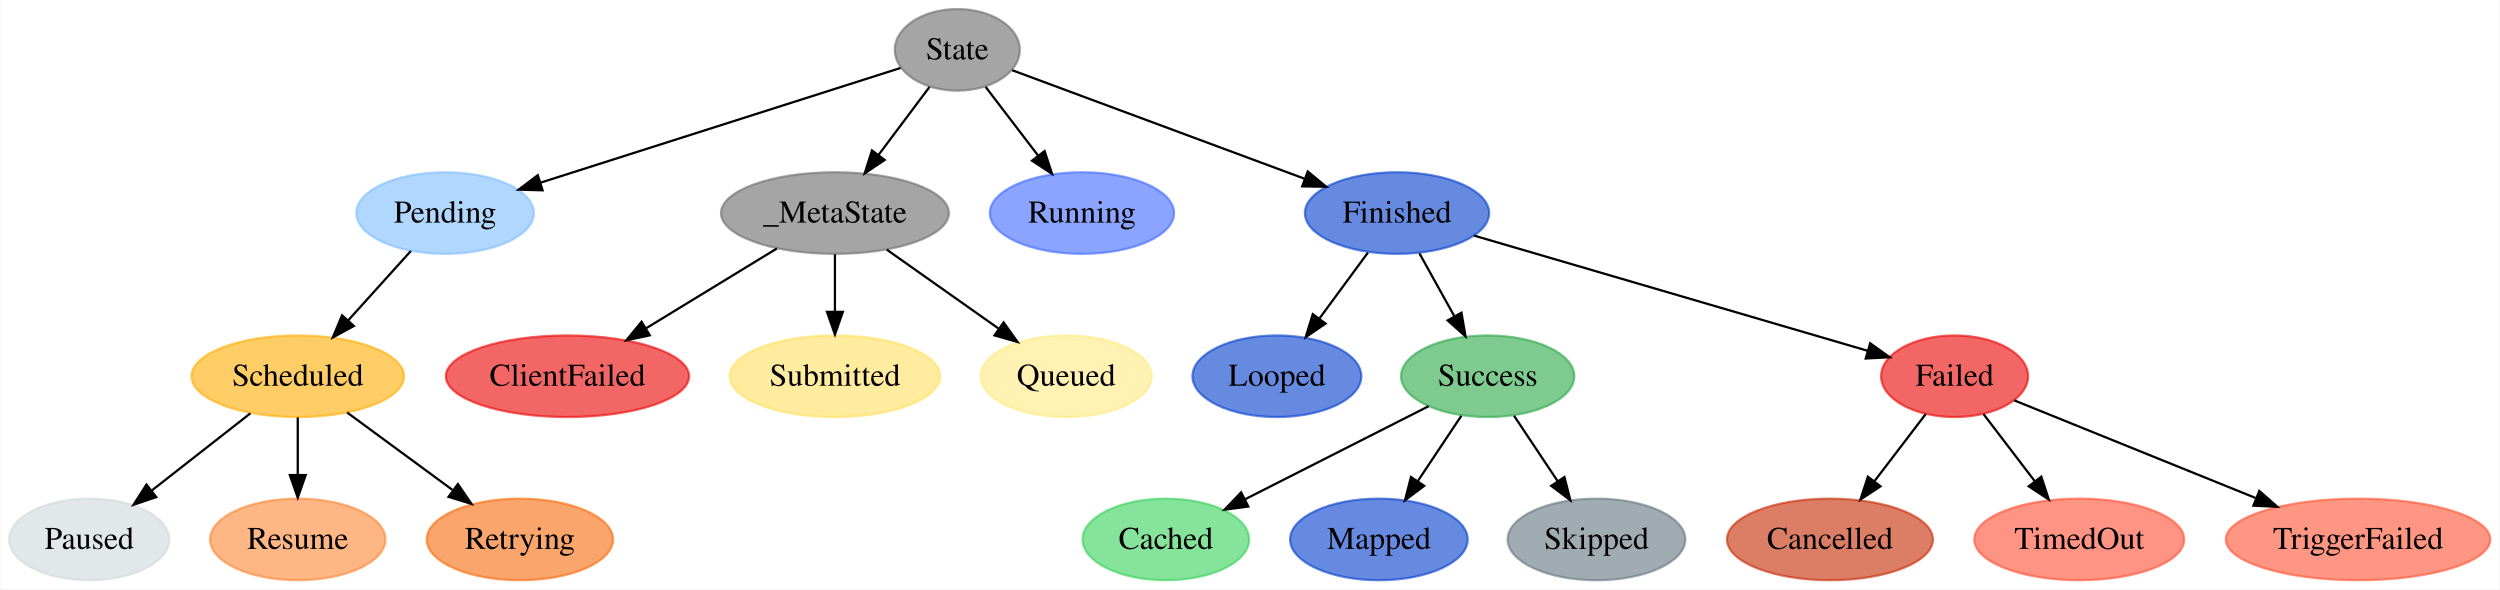
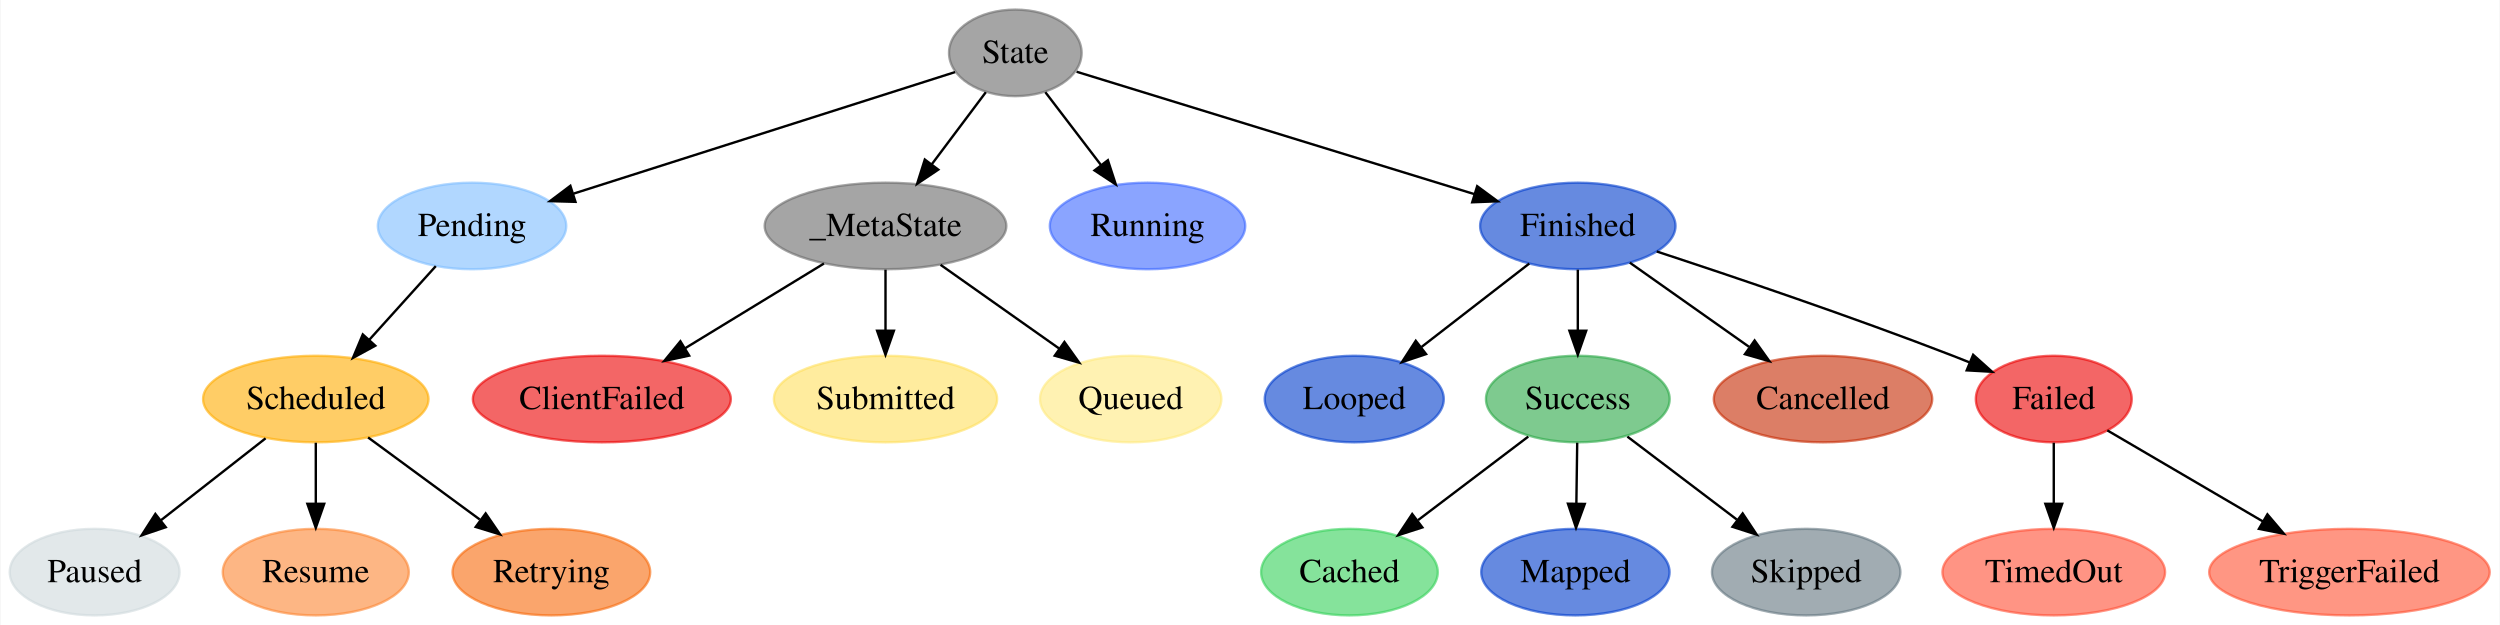
- <svg xmlns="http://www.w3.org/2000/svg" width="1103pt" height="260pt" viewBox="0.00 0.00 1102.58 260.00">
+ <svg xmlns="http://www.w3.org/2000/svg" width="1040pt" height="260pt" viewBox="0.00 0.00 1039.58 260.00">
  <g id="graph0" class="graph" transform="scale(1 1) rotate(0) translate(4 256)">
-     <polygon fill="#ffffff" stroke="transparent" points="-4,4 -4,-256 1098.582,-256 1098.582,4 -4,4" />
+     <polygon fill="#ffffff" stroke="transparent" points="-4,4 -4,-256 1035.582,-256 1035.582,4 -4,4" />
    <g id="node1" class="node">
      <ellipse fill="#696969" fill-opacity="0.6" stroke="#696969" stroke-opacity="0.6" cx="418.16" cy="-234" rx="27.58" ry="18" />
      <text text-anchor="middle" x="418.16" y="-229.8" font-family="Times,serif" font-size="14.00" fill="#000000">State</text>
    </g>
    <g id="node2" class="node">
      <ellipse fill="#7ebdff" fill-opacity="0.6" stroke="#7ebdff" stroke-opacity="0.6" cx="192.16" cy="-162" rx="39.189" ry="18" />
      <text text-anchor="middle" x="192.16" y="-157.8" font-family="Times,serif" font-size="14.00" fill="#000000">Pending</text>
    </g>
    <g id="edge1" class="edge">
      <path fill="none" stroke="#000000" d="M393.111,-226.02C354.78,-213.808 281.115,-190.34 234.417,-175.462" />
      <polygon fill="#000000" stroke="#000000" points="235.188,-172.035 224.597,-172.334 233.063,-178.704 235.188,-172.035" />
    </g>
    <g id="node7" class="node">
      <ellipse fill="#696969" fill-opacity="0.6" stroke="#696969" stroke-opacity="0.6" cx="364.16" cy="-162" rx="50.264" ry="18" />
      <text text-anchor="middle" x="364.16" y="-157.8" font-family="Times,serif" font-size="14.00" fill="#000000">_MetaState</text>
    </g>
    <g id="edge6" class="edge">
      <path fill="none" stroke="#000000" d="M405.907,-217.662C399.246,-208.781 390.857,-197.596 383.35,-187.586" />
      <polygon fill="#000000" stroke="#000000" points="386.109,-185.431 377.309,-179.531 380.509,-189.631 386.109,-185.431" />
    </g>
    <g id="node11" class="node">
      <ellipse fill="#3d67ff" fill-opacity="0.6" stroke="#3d67ff" stroke-opacity="0.6" cx="473.16" cy="-162" rx="40.642" ry="18" />
      <text text-anchor="middle" x="473.16" y="-157.8" font-family="Times,serif" font-size="14.00" fill="#000000">Running</text>
    </g>
    <g id="edge10" class="edge">
      <path fill="none" stroke="#000000" d="M430.641,-217.662C437.475,-208.716 446.094,-197.433 453.783,-187.367" />
      <polygon fill="#000000" stroke="#000000" points="456.673,-189.349 459.962,-179.277 451.111,-185.099 456.673,-189.349" />
    </g>
    <g id="node12" class="node">
-       <ellipse fill="#003ccb" fill-opacity="0.6" stroke="#003ccb" stroke-opacity="0.6" cx="612.16" cy="-162" rx="40.642" ry="18" />
-       <text text-anchor="middle" x="612.16" y="-157.8" font-family="Times,serif" font-size="14.00" fill="#000000">Finished</text>
+       <ellipse fill="#003ccb" fill-opacity="0.6" stroke="#003ccb" stroke-opacity="0.6" cx="652.16" cy="-162" rx="40.642" ry="18" />
+       <text text-anchor="middle" x="652.16" y="-157.8" font-family="Times,serif" font-size="14.00" fill="#000000">Finished</text>
    </g>
    <g id="edge11" class="edge">
-       <path fill="none" stroke="#000000" d="M442.338,-225.027C474.643,-213.037 532.343,-191.623 571.422,-177.119" />
-       <polygon fill="#000000" stroke="#000000" points="572.772,-180.352 580.929,-173.591 570.337,-173.789 572.772,-180.352" />
+       <path fill="none" stroke="#000000" d="M443.648,-226.158C483.432,-213.917 560.745,-190.128 609.232,-175.209" />
+       <polygon fill="#000000" stroke="#000000" points="610.293,-178.544 618.821,-172.258 608.234,-171.854 610.293,-178.544" />
    </g>
    <g id="node3" class="node">
      <ellipse fill="#ffab00" fill-opacity="0.6" stroke="#ffab00" stroke-opacity="0.6" cx="127.16" cy="-90" rx="46.889" ry="18" />
      <text text-anchor="middle" x="127.16" y="-85.8" font-family="Times,serif" font-size="14.00" fill="#000000">Scheduled</text>
    </g>
    <g id="edge2" class="edge">
      <path fill="none" stroke="#000000" d="M177.085,-145.301C168.836,-136.164 158.462,-124.673 149.31,-114.535" />
      <polygon fill="#000000" stroke="#000000" points="151.905,-112.186 142.606,-107.109 146.709,-116.877 151.905,-112.186" />
    </g>
    <g id="node4" class="node">
      <ellipse fill="#cfd8dc" fill-opacity="0.6" stroke="#cfd8dc" stroke-opacity="0.6" cx="35.16" cy="-18" rx="35.322" ry="18" />
      <text text-anchor="middle" x="35.16" y="-13.8" font-family="Times,serif" font-size="14.00" fill="#000000">Paused</text>
    </g>
    <g id="edge3" class="edge">
      <path fill="none" stroke="#000000" d="M106.284,-73.662C93.344,-63.535 76.576,-50.412 62.572,-39.453" />
      <polygon fill="#000000" stroke="#000000" points="64.728,-36.696 54.696,-33.289 60.414,-42.208 64.728,-36.696" />
    </g>
    <g id="node5" class="node">
      <ellipse fill="#fb8532" fill-opacity="0.6" stroke="#fb8532" stroke-opacity="0.6" cx="127.16" cy="-18" rx="38.696" ry="18" />
      <text text-anchor="middle" x="127.16" y="-13.8" font-family="Times,serif" font-size="14.00" fill="#000000">Resume</text>
    </g>
    <g id="edge4" class="edge">
      <path fill="none" stroke="#000000" d="M127.16,-71.831C127.16,-64.131 127.16,-54.974 127.16,-46.417" />
      <polygon fill="#000000" stroke="#000000" points="130.661,-46.413 127.16,-36.413 123.66,-46.413 130.661,-46.413" />
    </g>
    <g id="node6" class="node">
      <ellipse fill="#f66a0a" fill-opacity="0.6" stroke="#f66a0a" stroke-opacity="0.6" cx="225.16" cy="-18" rx="41.109" ry="18" />
      <text text-anchor="middle" x="225.16" y="-13.8" font-family="Times,serif" font-size="14.00" fill="#000000">Retrying</text>
    </g>
    <g id="edge5" class="edge">
      <path fill="none" stroke="#000000" d="M148.91,-74.021C162.58,-63.977 180.399,-50.886 195.374,-39.884" />
      <polygon fill="#000000" stroke="#000000" points="197.822,-42.428 203.809,-33.687 193.678,-36.787 197.822,-42.428" />
    </g>
    <g id="node8" class="node">
      <ellipse fill="#eb0000" fill-opacity="0.6" stroke="#eb0000" stroke-opacity="0.6" cx="246.16" cy="-90" rx="53.656" ry="18" />
      <text text-anchor="middle" x="246.16" y="-85.8" font-family="Times,serif" font-size="14.00" fill="#000000">ClientFailed</text>
    </g>
    <g id="edge7" class="edge">
      <path fill="none" stroke="#000000" d="M338.556,-146.377C321.663,-136.07 299.325,-122.439 280.844,-111.163" />
      <polygon fill="#000000" stroke="#000000" points="282.482,-108.062 272.122,-105.841 278.836,-114.037 282.482,-108.062" />
    </g>
    <g id="node9" class="node">
      <ellipse fill="#ffdf5d" fill-opacity="0.6" stroke="#ffdf5d" stroke-opacity="0.6" cx="364.16" cy="-90" rx="46.43" ry="18" />
      <text text-anchor="middle" x="364.16" y="-85.8" font-family="Times,serif" font-size="14.00" fill="#000000">Submitted</text>
    </g>
    <g id="edge8" class="edge">
      <path fill="none" stroke="#000000" d="M364.16,-143.831C364.16,-136.131 364.16,-126.974 364.16,-118.417" />
      <polygon fill="#000000" stroke="#000000" points="367.661,-118.413 364.16,-108.413 360.661,-118.413 367.661,-118.413" />
    </g>
    <g id="node10" class="node">
      <ellipse fill="#ffea7f" fill-opacity="0.6" stroke="#ffea7f" stroke-opacity="0.6" cx="466.16" cy="-90" rx="37.718" ry="18" />
      <text text-anchor="middle" x="466.16" y="-85.8" font-family="Times,serif" font-size="14.00" fill="#000000">Queued</text>
    </g>
    <g id="edge9" class="edge">
      <path fill="none" stroke="#000000" d="M387.051,-145.842C401.622,-135.557 420.643,-122.13 436.383,-111.02" />
      <polygon fill="#000000" stroke="#000000" points="438.589,-113.747 444.74,-105.12 434.552,-108.028 438.589,-113.747" />
    </g>
    <g id="node13" class="node">
      <ellipse fill="#003ccb" fill-opacity="0.6" stroke="#003ccb" stroke-opacity="0.6" cx="559.16" cy="-90" rx="37.242" ry="18" />
      <text text-anchor="middle" x="559.16" y="-85.8" font-family="Times,serif" font-size="14.00" fill="#000000">Looped</text>
    </g>
    <g id="edge12" class="edge">
-       <path fill="none" stroke="#000000" d="M599.331,-144.571C592.886,-135.815 584.955,-125.042 577.848,-115.387" />
-       <polygon fill="#000000" stroke="#000000" points="580.619,-113.247 571.872,-107.269 574.982,-117.397 580.619,-113.247" />
+       <path fill="none" stroke="#000000" d="M631.981,-146.377C618.851,-136.213 601.548,-122.816 587.103,-111.633" />
+       <polygon fill="#000000" stroke="#000000" points="589.031,-108.699 578.981,-105.345 584.746,-114.234 589.031,-108.699" />
    </g>
    <g id="node14" class="node">
      <ellipse fill="#28a745" fill-opacity="0.6" stroke="#28a745" stroke-opacity="0.6" cx="652.16" cy="-90" rx="38.211" ry="18" />
      <text text-anchor="middle" x="652.16" y="-85.8" font-family="Times,serif" font-size="14.00" fill="#000000">Success</text>
    </g>
    <g id="edge13" class="edge">
-       <path fill="none" stroke="#000000" d="M622.048,-144.202C626.698,-135.832 632.338,-125.68 637.474,-116.436" />
-       <polygon fill="#000000" stroke="#000000" points="640.59,-118.034 642.386,-107.593 634.471,-114.635 640.59,-118.034" />
+       <path fill="none" stroke="#000000" d="M652.16,-143.831C652.16,-136.131 652.16,-126.974 652.16,-118.417" />
+       <polygon fill="#000000" stroke="#000000" points="655.66,-118.413 652.16,-108.413 648.66,-118.413 655.66,-118.413" />
    </g>
    <g id="node18" class="node">
-       <ellipse fill="#eb0000" fill-opacity="0.6" stroke="#eb0000" stroke-opacity="0.6" cx="858.16" cy="-90" rx="32.424" ry="18" />
-       <text text-anchor="middle" x="858.16" y="-85.8" font-family="Times,serif" font-size="14.00" fill="#000000">Failed</text>
+       <ellipse fill="#c42800" fill-opacity="0.6" stroke="#c42800" stroke-opacity="0.6" cx="754.16" cy="-90" rx="45.427" ry="18" />
+       <text text-anchor="middle" x="754.16" y="-85.8" font-family="Times,serif" font-size="14.00" fill="#000000">Cancelled</text>
    </g>
    <g id="edge17" class="edge">
-       <path fill="none" stroke="#000000" d="M646.107,-152.064C691.637,-138.739 772.253,-115.144 819.889,-101.201" />
-       <polygon fill="#000000" stroke="#000000" points="820.914,-104.548 829.529,-98.38 818.948,-97.83 820.914,-104.548" />
+       <path fill="none" stroke="#000000" d="M673.792,-146.731C688.2,-136.56 707.351,-123.042 723.345,-111.752" />
+       <polygon fill="#000000" stroke="#000000" points="725.704,-114.371 731.855,-105.745 721.667,-108.653 725.704,-114.371" />
+     </g>
+     <g id="node19" class="node">
+       <ellipse fill="#eb0000" fill-opacity="0.6" stroke="#eb0000" stroke-opacity="0.6" cx="850.16" cy="-90" rx="32.424" ry="18" />
+       <text text-anchor="middle" x="850.16" y="-85.8" font-family="Times,serif" font-size="14.00" fill="#000000">Failed</text>
+     </g>
+     <g id="edge18" class="edge">
+       <path fill="none" stroke="#000000" d="M684.975,-151.401C716.715,-140.971 766.06,-124.284 808.16,-108 810.408,-107.131 812.713,-106.214 815.031,-105.274" />
+       <polygon fill="#000000" stroke="#000000" points="816.622,-108.404 824.515,-101.336 813.937,-101.939 816.622,-108.404" />
    </g>
    <g id="node15" class="node">
-       <ellipse fill="#34d058" fill-opacity="0.6" stroke="#34d058" stroke-opacity="0.6" cx="510.16" cy="-18" rx="36.749" ry="18" />
-       <text text-anchor="middle" x="510.16" y="-13.8" font-family="Times,serif" font-size="14.00" fill="#000000">Cached</text>
+       <ellipse fill="#34d058" fill-opacity="0.6" stroke="#34d058" stroke-opacity="0.6" cx="557.16" cy="-18" rx="36.749" ry="18" />
+       <text text-anchor="middle" x="557.16" y="-13.8" font-family="Times,serif" font-size="14.00" fill="#000000">Cached</text>
    </g>
    <g id="edge14" class="edge">
-       <path fill="none" stroke="#000000" d="M626.115,-76.794C603.396,-65.275 570.245,-48.465 545.202,-35.768" />
-       <polygon fill="#000000" stroke="#000000" points="546.542,-32.523 536.04,-31.122 543.376,-38.766 546.542,-32.523" />
+       <path fill="none" stroke="#000000" d="M631.547,-74.377C618.135,-64.213 600.46,-50.816 585.704,-39.633" />
+       <polygon fill="#000000" stroke="#000000" points="587.491,-36.596 577.407,-33.345 583.263,-42.175 587.491,-36.596" />
    </g>
    <g id="node16" class="node">
-       <ellipse fill="#003ccb" fill-opacity="0.6" stroke="#003ccb" stroke-opacity="0.6" cx="604.16" cy="-18" rx="39.171" ry="18" />
-       <text text-anchor="middle" x="604.16" y="-13.8" font-family="Times,serif" font-size="14.00" fill="#000000">Mapped</text>
+       <ellipse fill="#003ccb" fill-opacity="0.6" stroke="#003ccb" stroke-opacity="0.6" cx="651.16" cy="-18" rx="39.171" ry="18" />
+       <text text-anchor="middle" x="651.16" y="-13.8" font-family="Times,serif" font-size="14.00" fill="#000000">Mapped</text>
    </g>
    <g id="edge15" class="edge">
-       <path fill="none" stroke="#000000" d="M640.541,-72.571C634.763,-63.904 627.667,-53.259 621.28,-43.68" />
-       <polygon fill="#000000" stroke="#000000" points="624.132,-41.648 615.673,-35.269 618.308,-45.531 624.132,-41.648" />
+       <path fill="none" stroke="#000000" d="M651.908,-71.831C651.801,-64.131 651.674,-54.974 651.555,-46.417" />
+       <polygon fill="#000000" stroke="#000000" points="655.055,-46.364 651.416,-36.413 648.056,-46.461 655.055,-46.364" />
    </g>
    <g id="node17" class="node">
-       <ellipse fill="#62757f" fill-opacity="0.6" stroke="#62757f" stroke-opacity="0.6" cx="700.16" cy="-18" rx="39.189" ry="18" />
-       <text text-anchor="middle" x="700.16" y="-13.8" font-family="Times,serif" font-size="14.00" fill="#000000">Skipped</text>
+       <ellipse fill="#62757f" fill-opacity="0.6" stroke="#62757f" stroke-opacity="0.6" cx="747.16" cy="-18" rx="39.189" ry="18" />
+       <text text-anchor="middle" x="747.16" y="-13.8" font-family="Times,serif" font-size="14.00" fill="#000000">Skipped</text>
    </g>
    <g id="edge16" class="edge">
-       <path fill="none" stroke="#000000" d="M663.78,-72.571C669.558,-63.904 676.654,-53.259 683.041,-43.68" />
-       <polygon fill="#000000" stroke="#000000" points="686.013,-45.531 688.648,-35.269 680.189,-41.648 686.013,-45.531" />
-     </g>
-     <g id="node19" class="node">
-       <ellipse fill="#c42800" fill-opacity="0.6" stroke="#c42800" stroke-opacity="0.6" cx="803.16" cy="-18" rx="45.427" ry="18" />
-       <text text-anchor="middle" x="803.16" y="-13.8" font-family="Times,serif" font-size="14.00" fill="#000000">Cancelled</text>
-     </g>
-     <g id="edge18" class="edge">
-       <path fill="none" stroke="#000000" d="M845.404,-73.301C838.661,-64.473 830.238,-53.447 822.692,-43.568" />
-       <polygon fill="#000000" stroke="#000000" points="825.467,-41.435 816.615,-35.613 819.904,-45.685 825.467,-41.435" />
+       <path fill="none" stroke="#000000" d="M672.774,-74.377C686.094,-64.282 703.621,-50.998 718.316,-39.861" />
+       <polygon fill="#000000" stroke="#000000" points="720.731,-42.422 726.587,-33.592 716.503,-36.843 720.731,-42.422" />
    </g>
    <g id="node20" class="node">
-       <ellipse fill="#ff4e33" fill-opacity="0.6" stroke="#ff4e33" stroke-opacity="0.6" cx="913.16" cy="-18" rx="46.3" ry="18" />
-       <text text-anchor="middle" x="913.16" y="-13.8" font-family="Times,serif" font-size="14.00" fill="#000000">TimedOut</text>
+       <ellipse fill="#ff4e33" fill-opacity="0.6" stroke="#ff4e33" stroke-opacity="0.6" cx="850.16" cy="-18" rx="46.3" ry="18" />
+       <text text-anchor="middle" x="850.16" y="-13.8" font-family="Times,serif" font-size="14.00" fill="#000000">TimedOut</text>
    </g>
    <g id="edge19" class="edge">
-       <path fill="none" stroke="#000000" d="M870.917,-73.301C877.66,-64.473 886.083,-53.447 893.629,-43.568" />
-       <polygon fill="#000000" stroke="#000000" points="896.417,-45.685 899.706,-35.613 890.854,-41.435 896.417,-45.685" />
+       <path fill="none" stroke="#000000" d="M850.16,-71.831C850.16,-64.131 850.16,-54.974 850.16,-46.417" />
+       <polygon fill="#000000" stroke="#000000" points="853.66,-46.413 850.16,-36.413 846.66,-46.413 853.66,-46.413" />
    </g>
    <g id="node21" class="node">
-       <ellipse fill="#ff5131" fill-opacity="0.6" stroke="#ff5131" stroke-opacity="0.6" cx="1036.16" cy="-18" rx="58.344" ry="18" />
-       <text text-anchor="middle" x="1036.16" y="-13.8" font-family="Times,serif" font-size="14.00" fill="#000000">TriggerFailed</text>
+       <ellipse fill="#ff5131" fill-opacity="0.6" stroke="#ff5131" stroke-opacity="0.6" cx="973.16" cy="-18" rx="58.344" ry="18" />
+       <text text-anchor="middle" x="973.16" y="-13.8" font-family="Times,serif" font-size="14.00" fill="#000000">TriggerFailed</text>
    </g>
    <g id="edge20" class="edge">
-       <path fill="none" stroke="#000000" d="M884.425,-79.376C912.415,-68.055 957.247,-49.92 990.937,-36.293" />
-       <polygon fill="#000000" stroke="#000000" points="992.603,-39.394 1000.561,-32.4 989.978,-32.905 992.603,-39.394" />
+       <path fill="none" stroke="#000000" d="M872.435,-76.961C890.486,-66.395 916.276,-51.298 937.24,-39.027" />
+       <polygon fill="#000000" stroke="#000000" points="939.03,-42.034 945.893,-33.962 935.494,-35.993 939.03,-42.034" />
    </g>
  </g>
</svg>
